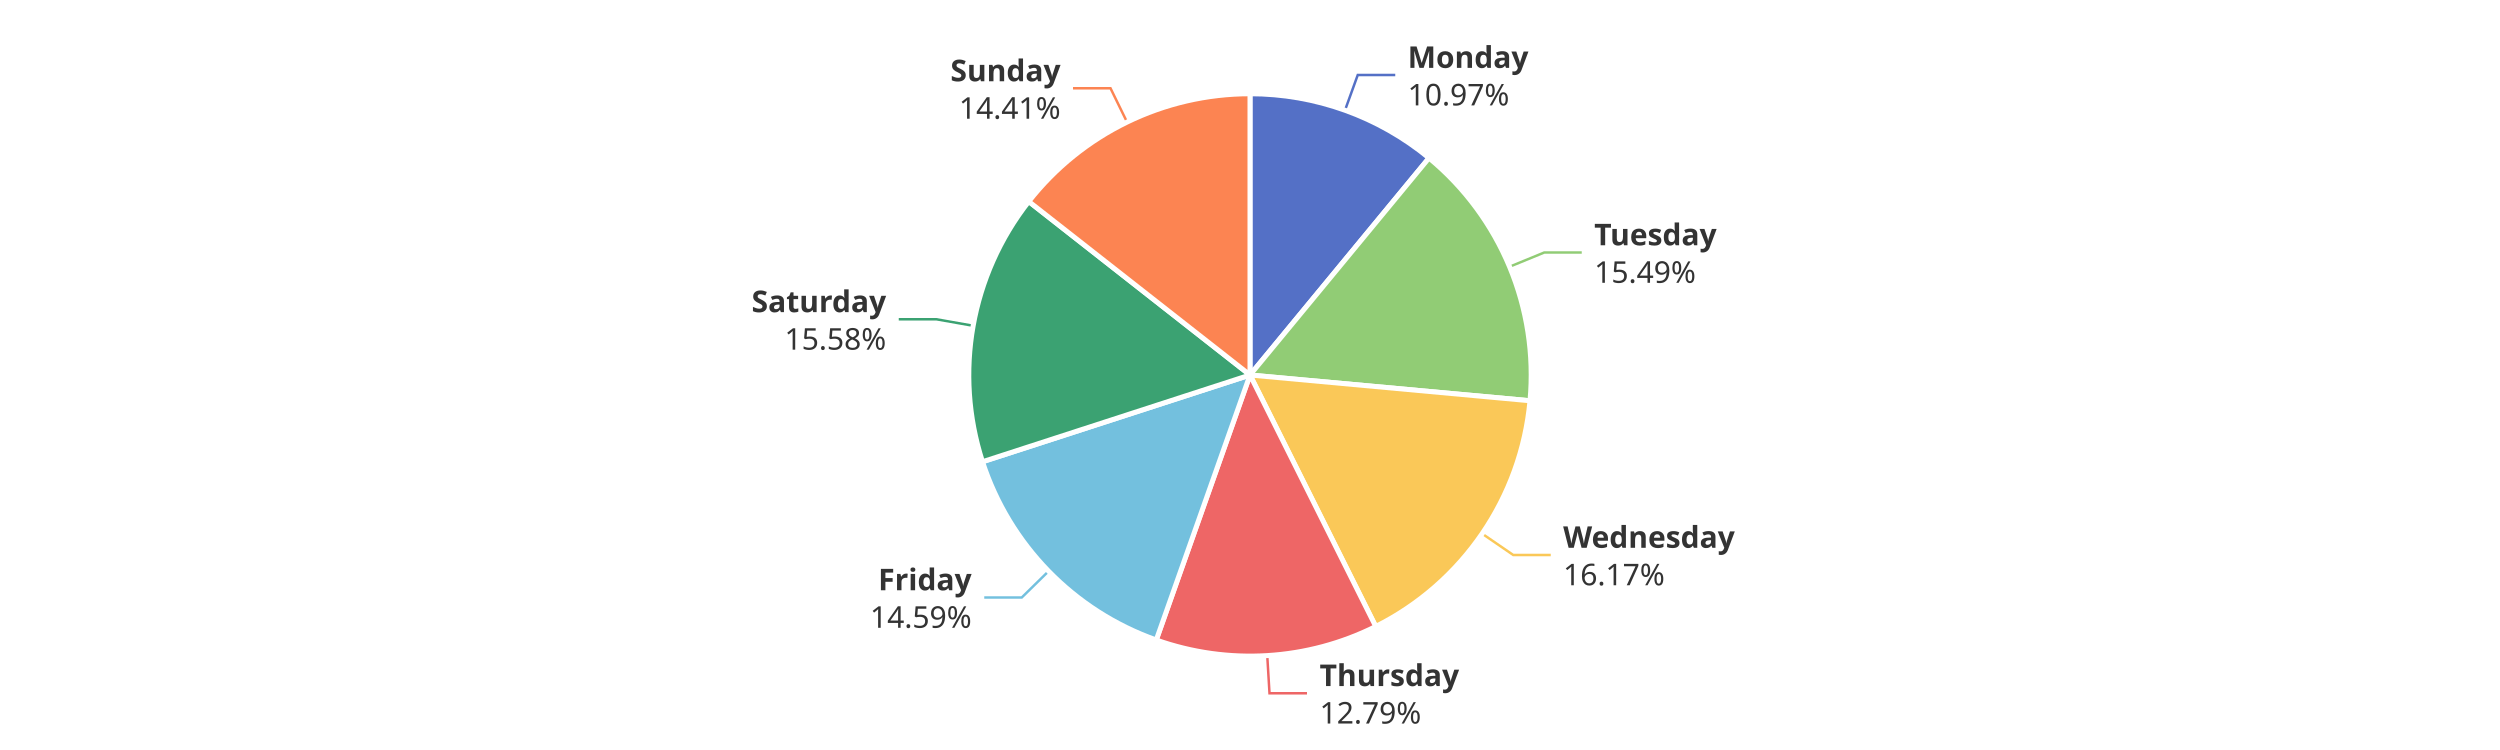
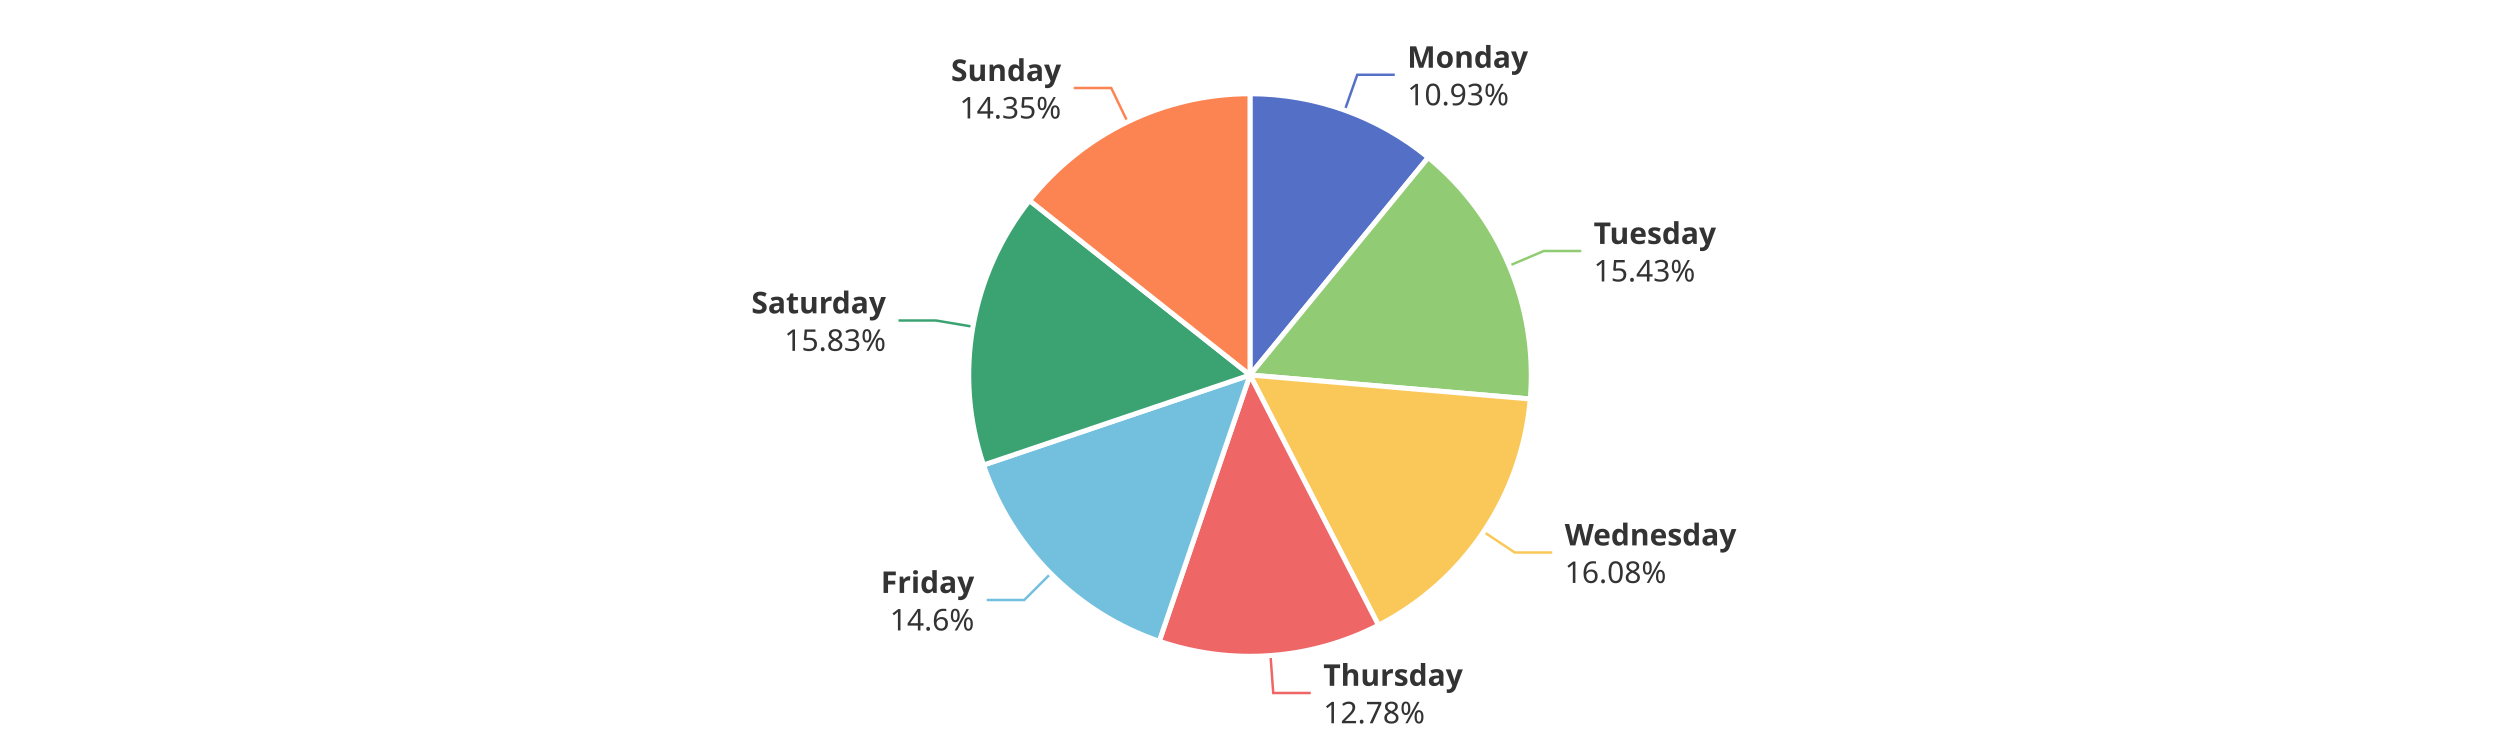
<svg xmlns="http://www.w3.org/2000/svg" width="1000" height="300" version="1.1" baseProfile="full" viewBox="0 0 1000 300">
  <rect width="1000" height="300" x="0" y="0" id="0" fill="#ffffff" />
-   <polyline points="538 44.1 543.1 30 558.1 30" fill="none" stroke="#5470c6" />
-   <polyline points="603.8 106.7 617.7 101 632.7 101" fill="none" stroke="#91cc75" />
-   <polyline points="592.9 213.5 605.3 222 620.3 222" fill="none" stroke="#fac858" />
-   <polyline points="506.9 262.3 507.8 277.3 522.8 277.3" fill="none" stroke="#ee6666" />
-   <polyline points="419.4 228.5 408.7 239 393.7 239" fill="none" stroke="#73c0de" />
-   <polyline points="389.2 130.3 374.5 127.7 359.5 127.7" fill="none" stroke="#3ba272" />
-   <polyline points="450.8 48.8 444.2 35.3 429.2 35.3" fill="none" stroke="#fc8452" />
-   <path d="M500 37.5A112.5 112.5 0 0 1 571.6 63.2L500 150Z" fill="#5470c6" stroke="#fff" stroke-width="2" stroke-linejoin="round" />
-   <path d="M571.6 63.2A112.5 112.5 0 0 1 612 160.3L500 150Z" fill="#91cc75" stroke="#fff" stroke-width="2" stroke-linejoin="round" />
-   <path d="M612 160.3A112.5 112.5 0 0 1 550.3 250.6L500 150Z" fill="#fac858" stroke="#fff" stroke-width="2" stroke-linejoin="round" />
-   <path d="M550.3 250.6A112.5 112.5 0 0 1 462.5 256L500 150Z" fill="#ee6666" stroke="#fff" stroke-width="2" stroke-linejoin="round" />
-   <path d="M462.5 256A112.5 112.5 0 0 1 393 184.7L500 150Z" fill="#73c0de" stroke="#fff" stroke-width="2" stroke-linejoin="round" />
-   <path d="M393 184.7A112.5 112.5 0 0 1 411.5 80.6L500 150Z" fill="#3ba272" stroke="#fff" stroke-width="2" stroke-linejoin="round" />
-   <path d="M411.5 80.6A112.5 112.5 0 0 1 500 37.5L500 150Z" fill="#fc8452" stroke="#fff" stroke-width="2" stroke-linejoin="round" />
-   <path d="M0 -15l42.8 0l0 30l-42.8 0Z" transform="translate(563.0801 29.9985)" fill="none" />
-   <text dominant-baseline="central" text-anchor="start" style="font-size:12px;font-family:sans-serif;font-weight:bold;" y="-7.5" transform="translate(563.0801 29.9985)" fill="#333" stroke="rgb(255,255,255)" stroke-width="2" paint-order="stroke" stroke-miterlimit="2">Monday</text>
-   <text dominant-baseline="central" text-anchor="start" style="font-size:12px;font-family:sans-serif;" y="7.5" transform="translate(563.0801 29.9985)" fill="#333" stroke="rgb(255,255,255)" stroke-width="2" paint-order="stroke" stroke-miterlimit="2">10.97%</text>
-   <path d="M0 -15l46.2 0l0 30l-46.2 0Z" transform="translate(637.6928 100.9628)" fill="none" />
-   <text dominant-baseline="central" text-anchor="start" style="font-size:12px;font-family:sans-serif;font-weight:bold;" y="-7.5" transform="translate(637.6928 100.9628)" fill="#333" stroke="rgb(255,255,255)" stroke-width="2" paint-order="stroke" stroke-miterlimit="2">Tuesday</text>
-   <text dominant-baseline="central" text-anchor="start" style="font-size:12px;font-family:sans-serif;" y="7.5" transform="translate(637.6928 100.9628)" fill="#333" stroke="rgb(255,255,255)" stroke-width="2" paint-order="stroke" stroke-miterlimit="2">15.49%</text>
-   <path d="M0 -15l63.6 0l0 30l-63.6 0Z" transform="translate(625.2567 221.9533)" fill="none" />
-   <text dominant-baseline="central" text-anchor="start" style="font-size:12px;font-family:sans-serif;font-weight:bold;" y="-7.5" transform="translate(625.2567 221.9533)" fill="#333" stroke="rgb(255,255,255)" stroke-width="2" paint-order="stroke" stroke-miterlimit="2">Wednesday</text>
-   <text dominant-baseline="central" text-anchor="start" style="font-size:12px;font-family:sans-serif;" y="7.5" transform="translate(625.2567 221.9533)" fill="#333" stroke="rgb(255,255,255)" stroke-width="2" paint-order="stroke" stroke-miterlimit="2">16.17%</text>
-   <path d="M0 -15l50.2 0l0 30l-50.2 0Z" transform="translate(527.8467 277.2583)" fill="none" />
-   <text dominant-baseline="central" text-anchor="start" style="font-size:12px;font-family:sans-serif;font-weight:bold;" y="-7.5" transform="translate(527.8467 277.2583)" fill="#333" stroke="rgb(255,255,255)" stroke-width="2" paint-order="stroke" stroke-miterlimit="2">Thursday</text>
-   <text dominant-baseline="central" text-anchor="start" style="font-size:12px;font-family:sans-serif;" y="7.5" transform="translate(527.8467 277.2583)" fill="#333" stroke="rgb(255,255,255)" stroke-width="2" paint-order="stroke" stroke-miterlimit="2">12.79%</text>
-   <path d="M-40.9 -15l40.9 0l0 30l-40.9 0Z" transform="translate(388.6551 238.9514)" fill="none" />
-   <text dominant-baseline="central" text-anchor="end" style="font-size:12px;font-family:sans-serif;font-weight:bold;" y="-7.5" transform="translate(388.6551 238.9514)" fill="#333" stroke="rgb(255,255,255)" stroke-width="2" paint-order="stroke" stroke-miterlimit="2">Friday</text>
-   <text dominant-baseline="central" text-anchor="end" style="font-size:12px;font-family:sans-serif;" y="7.5" transform="translate(388.6551 238.9514)" fill="#333" stroke="rgb(255,255,255)" stroke-width="2" paint-order="stroke" stroke-miterlimit="2">14.59%</text>
-   <path d="M-48.2 -15l48.2 0l0 30l-48.2 0Z" transform="translate(354.4649 127.7021)" fill="none" />
-   <text dominant-baseline="central" text-anchor="end" style="font-size:12px;font-family:sans-serif;font-weight:bold;" y="-7.5" transform="translate(354.4649 127.7021)" fill="#333" stroke="rgb(255,255,255)" stroke-width="2" paint-order="stroke" stroke-miterlimit="2">Saturday</text>
-   <text dominant-baseline="central" text-anchor="end" style="font-size:12px;font-family:sans-serif;" y="7.5" transform="translate(354.4649 127.7021)" fill="#333" stroke="rgb(255,255,255)" stroke-width="2" paint-order="stroke" stroke-miterlimit="2">15.58%</text>
-   <path d="M-40.9 -15l40.9 0l0 30l-40.9 0Z" transform="translate(424.2265 35.3459)" fill="none" />
-   <text dominant-baseline="central" text-anchor="end" style="font-size:12px;font-family:sans-serif;font-weight:bold;" y="-7.5" transform="translate(424.2265 35.3459)" fill="#333" stroke="rgb(255,255,255)" stroke-width="2" paint-order="stroke" stroke-miterlimit="2">Sunday</text>
-   <text dominant-baseline="central" text-anchor="end" style="font-size:12px;font-family:sans-serif;" y="7.5" transform="translate(424.2265 35.3459)" fill="#333" stroke="rgb(255,255,255)" stroke-width="2" paint-order="stroke" stroke-miterlimit="2">14.41%</text>
+   <polyline points="537.9 44.1 542.9 29.9 557.9 29.9" fill="none" stroke="#5470c6" />
+   <polyline points="603.6 106.3 617.5 100.4 632.5 100.4" fill="none" stroke="#91cc75" />
+   <polyline points="593.4 212.7 605.9 221 620.9 221" fill="none" stroke="#fac858" />
+   <polyline points="508.2 262.2 509.3 277.2 524.3 277.2" fill="none" stroke="#ee6666" />
+   <polyline points="420.3 229.4 409.7 240 394.7 240" fill="none" stroke="#73c0de" />
+   <polyline points="389.2 130.7 374.4 128.2 359.4 128.2" fill="none" stroke="#3ba272" />
+   <polyline points="451 48.7 444.5 35.2 429.5 35.2" fill="none" stroke="#fc8452" />
+   <path d="M500 37.5A112.5 112.5 0 0 1 571.3 63L500 150Z" fill="#5470c6" stroke="#fff" stroke-width="2" stroke-linejoin="round" />
+   <path d="M571.3 63A112.5 112.5 0 0 1 612.1 159.6L500 150Z" fill="#91cc75" stroke="#fff" stroke-width="2" stroke-linejoin="round" />
+   <path d="M612.1 159.6A112.5 112.5 0 0 1 551.4 250.1L500 150Z" fill="#fac858" stroke="#fff" stroke-width="2" stroke-linejoin="round" />
+   <path d="M551.4 250.1A112.5 112.5 0 0 1 463.7 256.5L500 150Z" fill="#ee6666" stroke="#fff" stroke-width="2" stroke-linejoin="round" />
+   <path d="M463.7 256.5A112.5 112.5 0 0 1 393.4 186L500 150Z" fill="#73c0de" stroke="#fff" stroke-width="2" stroke-linejoin="round" />
+   <path d="M393.4 186A112.5 112.5 0 0 1 411.8 80.2L500 150Z" fill="#3ba272" stroke="#fff" stroke-width="2" stroke-linejoin="round" />
+   <path d="M411.8 80.2A112.5 112.5 0 0 1 500 37.5L500 150Z" fill="#fc8452" stroke="#fff" stroke-width="2" stroke-linejoin="round" />
+   <path d="M0 -15l42.8 0l0 30l-42.8 0Z" transform="translate(562.921 29.9415)" fill="none" />
+   <text dominant-baseline="central" text-anchor="start" style="font-size:12px;font-family:sans-serif;font-weight:bold;" y="-7.5" transform="translate(562.921 29.9415)" fill="#333" stroke="rgb(255,255,255)" stroke-width="2" paint-order="stroke" stroke-miterlimit="2">Monday</text>
+   <text dominant-baseline="central" text-anchor="start" style="font-size:12px;font-family:sans-serif;" y="7.5" transform="translate(562.921 29.9415)" fill="#333" stroke="rgb(255,255,255)" stroke-width="2" paint-order="stroke" stroke-miterlimit="2">10.93%</text>
+   <path d="M0 -15l46.2 0l0 30l-46.2 0Z" transform="translate(637.4644 100.418)" fill="none" />
+   <text dominant-baseline="central" text-anchor="start" style="font-size:12px;font-family:sans-serif;font-weight:bold;" y="-7.5" transform="translate(637.4644 100.418)" fill="#333" stroke="rgb(255,255,255)" stroke-width="2" paint-order="stroke" stroke-miterlimit="2">Tuesday</text>
+   <text dominant-baseline="central" text-anchor="start" style="font-size:12px;font-family:sans-serif;" y="7.5" transform="translate(637.4644 100.418)" fill="#333" stroke="rgb(255,255,255)" stroke-width="2" paint-order="stroke" stroke-miterlimit="2">15.43%</text>
+   <path d="M0 -15l63.6 0l0 30l-63.6 0Z" transform="translate(625.894 221.012)" fill="none" />
+   <text dominant-baseline="central" text-anchor="start" style="font-size:12px;font-family:sans-serif;font-weight:bold;" y="-7.5" transform="translate(625.894 221.012)" fill="#333" stroke="rgb(255,255,255)" stroke-width="2" paint-order="stroke" stroke-miterlimit="2">Wednesday</text>
+   <text dominant-baseline="central" text-anchor="start" style="font-size:12px;font-family:sans-serif;" y="7.5" transform="translate(625.894 221.012)" fill="#333" stroke="rgb(255,255,255)" stroke-width="2" paint-order="stroke" stroke-miterlimit="2">16.08%</text>
+   <path d="M0 -15l50.2 0l0 30l-50.2 0Z" transform="translate(529.3236 277.1586)" fill="none" />
+   <text dominant-baseline="central" text-anchor="start" style="font-size:12px;font-family:sans-serif;font-weight:bold;" y="-7.5" transform="translate(529.3236 277.1586)" fill="#333" stroke="rgb(255,255,255)" stroke-width="2" paint-order="stroke" stroke-miterlimit="2">Thursday</text>
+   <text dominant-baseline="central" text-anchor="start" style="font-size:12px;font-family:sans-serif;" y="7.5" transform="translate(529.3236 277.1586)" fill="#333" stroke="rgb(255,255,255)" stroke-width="2" paint-order="stroke" stroke-miterlimit="2">12.78%</text>
+   <path d="M-34.2 -15l34.2 0l0 30l-34.2 0Z" transform="translate(389.7095 240.0215)" fill="none" />
+   <text dominant-baseline="central" text-anchor="end" style="font-size:12px;font-family:sans-serif;font-weight:bold;" y="-7.5" transform="translate(389.7095 240.0215)" fill="#333" stroke="rgb(255,255,255)" stroke-width="2" paint-order="stroke" stroke-miterlimit="2">Friday</text>
+   <text dominant-baseline="central" text-anchor="end" style="font-size:12px;font-family:sans-serif;" y="7.5" transform="translate(389.7095 240.0215)" fill="#333" stroke="rgb(255,255,255)" stroke-width="2" paint-order="stroke" stroke-miterlimit="2">14.6%</text>
+   <path d="M-48.2 -15l48.2 0l0 30l-48.2 0Z" transform="translate(354.381 128.1799)" fill="none" />
+   <text dominant-baseline="central" text-anchor="end" style="font-size:12px;font-family:sans-serif;font-weight:bold;" y="-7.5" transform="translate(354.381 128.1799)" fill="#333" stroke="rgb(255,255,255)" stroke-width="2" paint-order="stroke" stroke-miterlimit="2">Saturday</text>
+   <text dominant-baseline="central" text-anchor="end" style="font-size:12px;font-family:sans-serif;" y="7.5" transform="translate(354.381 128.1799)" fill="#333" stroke="rgb(255,255,255)" stroke-width="2" paint-order="stroke" stroke-miterlimit="2">15.83%</text>
+   <path d="M-40.9 -15l40.9 0l0 30l-40.9 0Z" transform="translate(424.4531 35.2359)" fill="none" />
+   <text dominant-baseline="central" text-anchor="end" style="font-size:12px;font-family:sans-serif;font-weight:bold;" y="-7.5" transform="translate(424.4531 35.2359)" fill="#333" stroke="rgb(255,255,255)" stroke-width="2" paint-order="stroke" stroke-miterlimit="2">Sunday</text>
+   <text dominant-baseline="central" text-anchor="end" style="font-size:12px;font-family:sans-serif;" y="7.5" transform="translate(424.4531 35.2359)" fill="#333" stroke="rgb(255,255,255)" stroke-width="2" paint-order="stroke" stroke-miterlimit="2">14.35%</text>
</svg>
